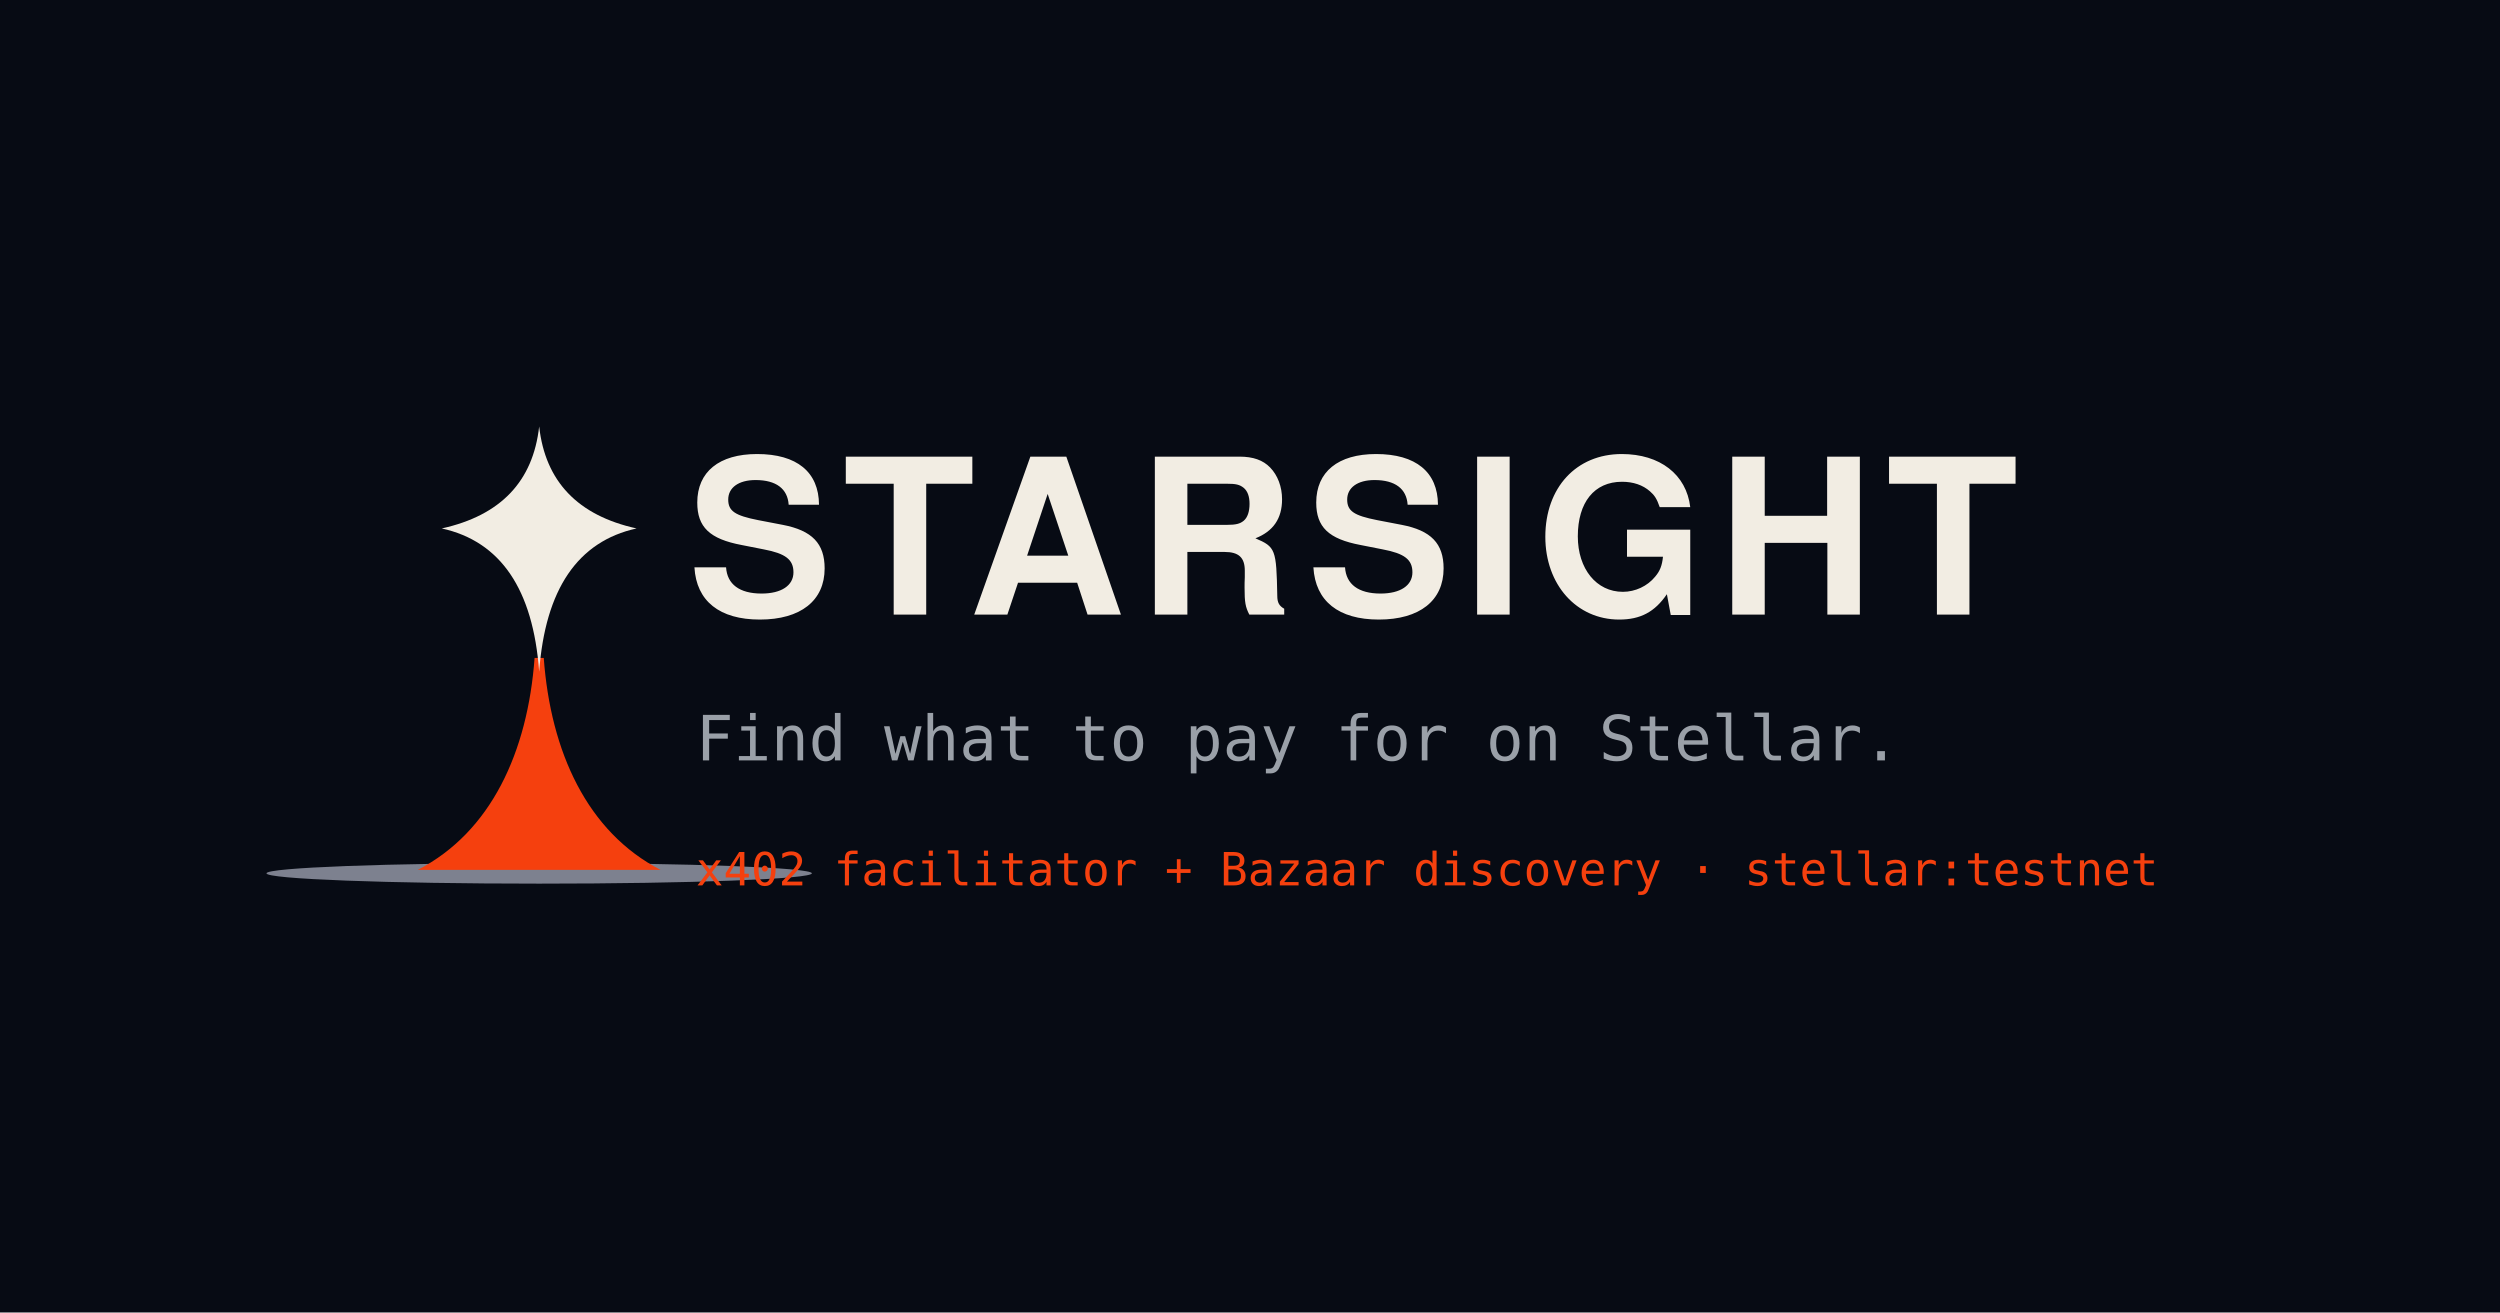
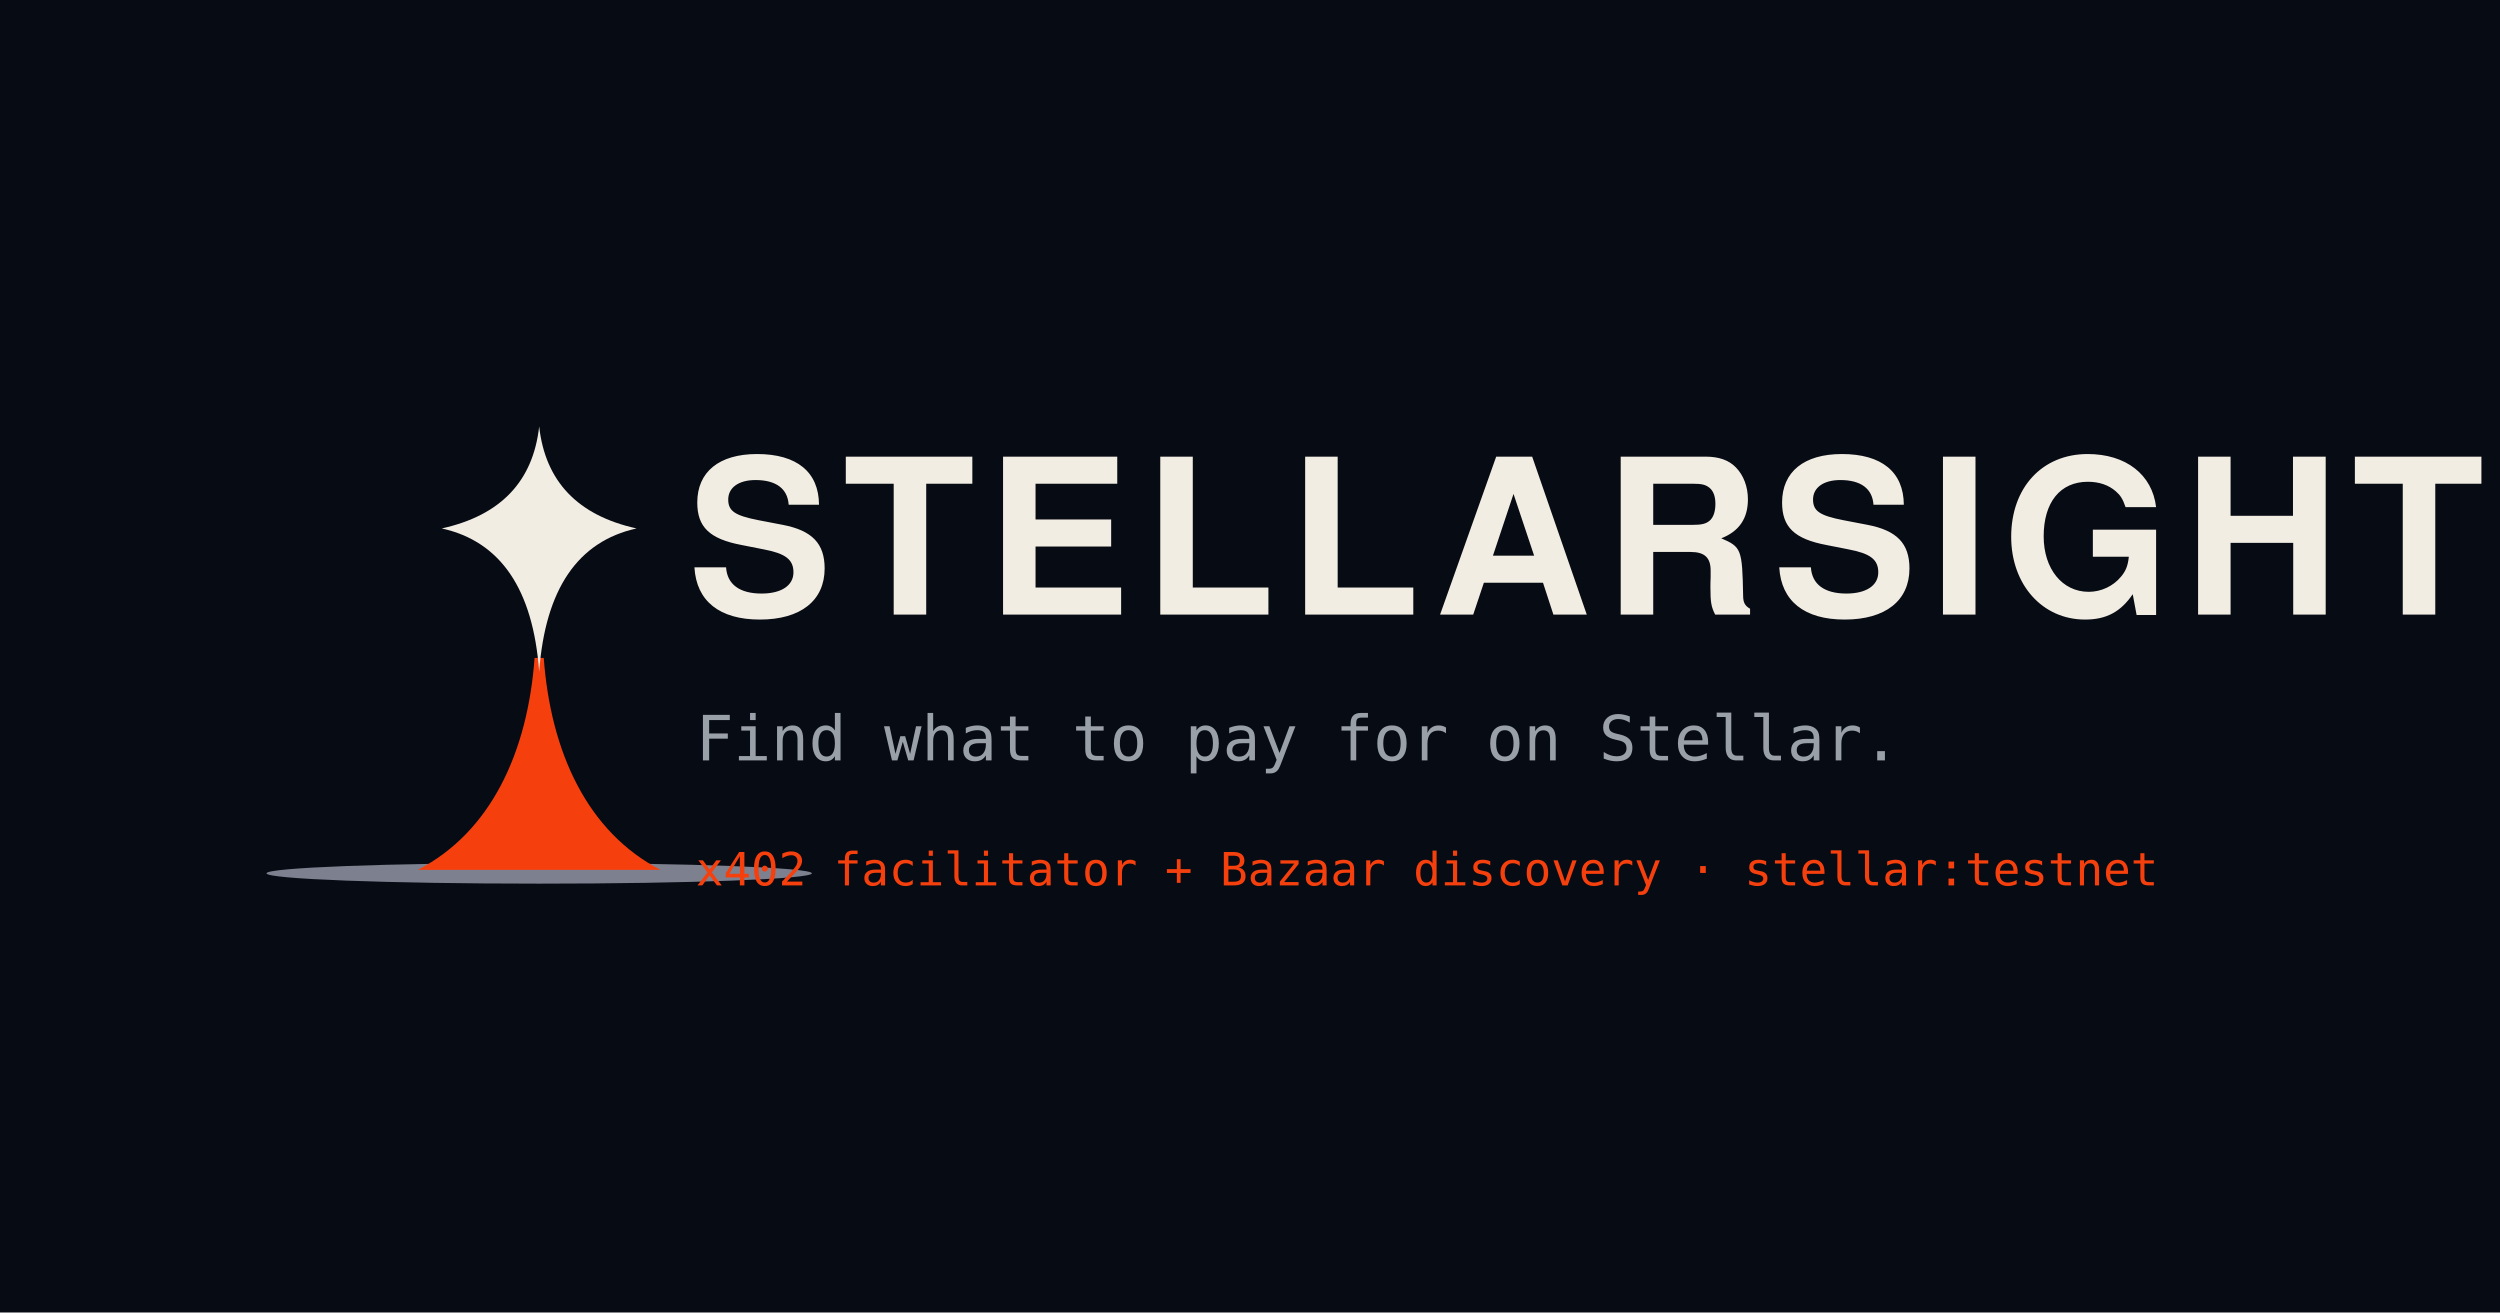
<svg xmlns="http://www.w3.org/2000/svg" width="1200" height="630" viewBox="0 0 1200 630">
  <rect width="1200" height="630" fill="#070B14" />
  <g transform="translate(118,175) scale(0.55)">
    <ellipse cx="256" cy="444" rx="238" ry="9" fill="#7D818F" />
    <path fill="#F5400E" d="M252 256 C 246 338 214 408 150 441 L 362 441 C 298 408 266 338 260 256 Z" />
    <path fill="#F2EDE3" d="M256 54 Q 264 126 341 143 Q 264 160 256 268 Q 248 160 171 143 Q 248 126 256 54 Z" />
  </g>
-   <text x="330" y="295" font-family="Helvetica Neue, Helvetica, Arial" font-size="104" font-weight="800" letter-spacing="6" fill="#F2EDE3">STARSIGHT</text>
+   <text x="330" y="295" font-family="Helvetica Neue, Helvetica, Arial" font-size="104" font-weight="800" letter-spacing="6" fill="#F2EDE3">STELLARSIGHT</text>
  <text x="334" y="365" font-family="Menlo, monospace" font-size="30" fill="#9AA0A8">Find what to pay for on Stellar.</text>
  <text x="334" y="425" font-family="Menlo, monospace" font-size="22" fill="#F5400E">x402 facilitator + Bazaar discovery · stellar:testnet</text>
</svg>
